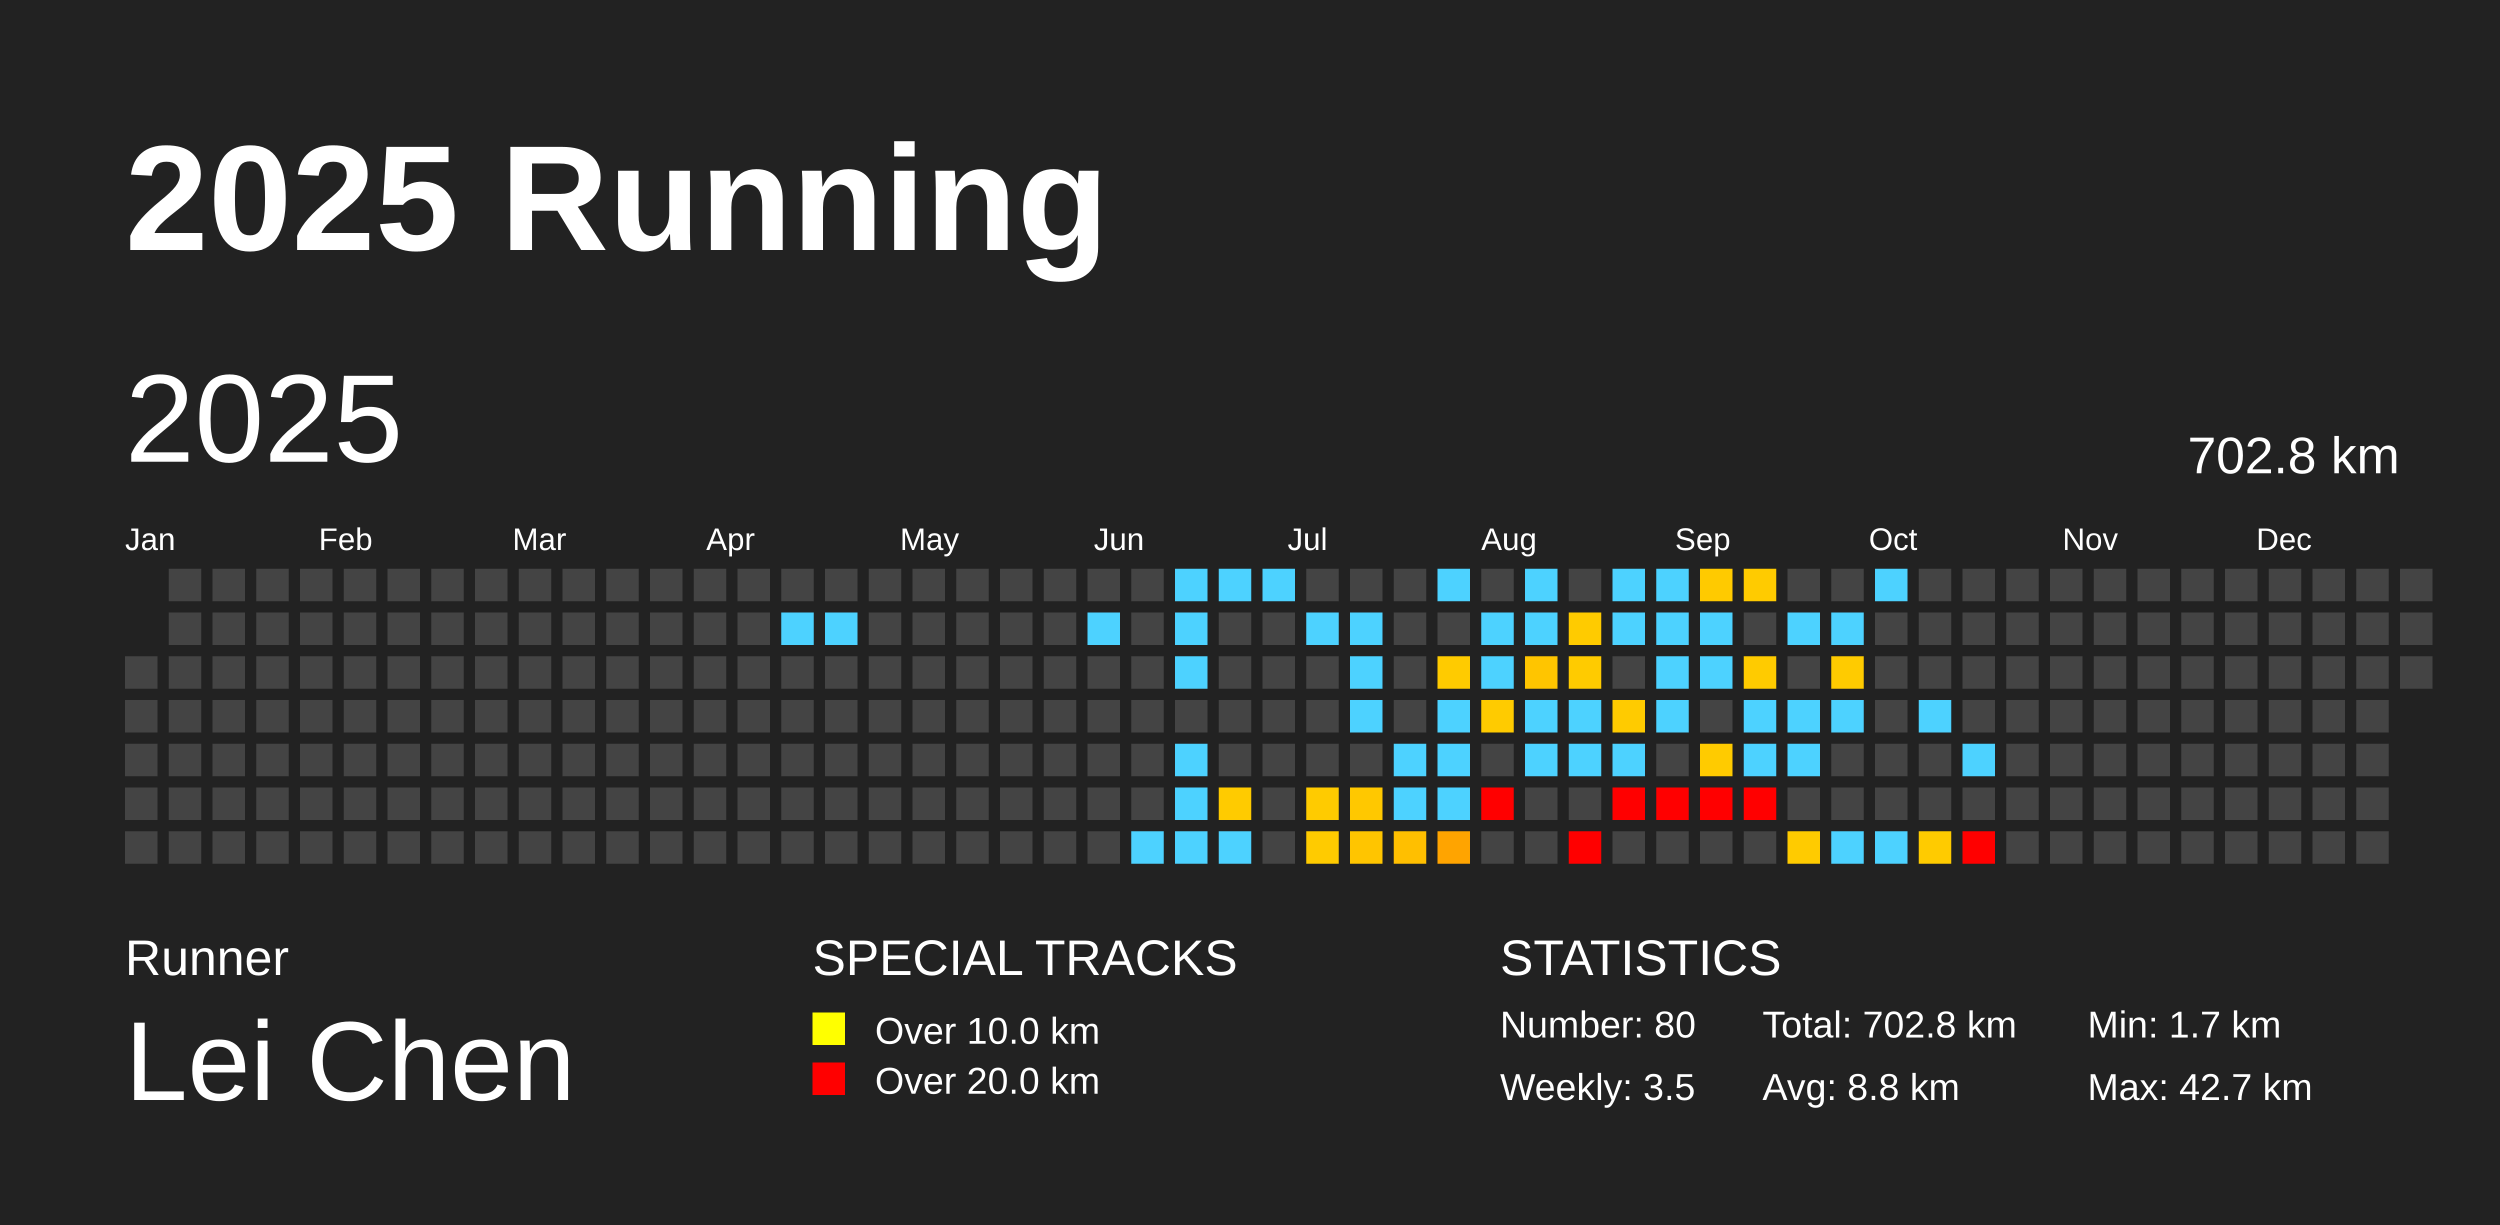
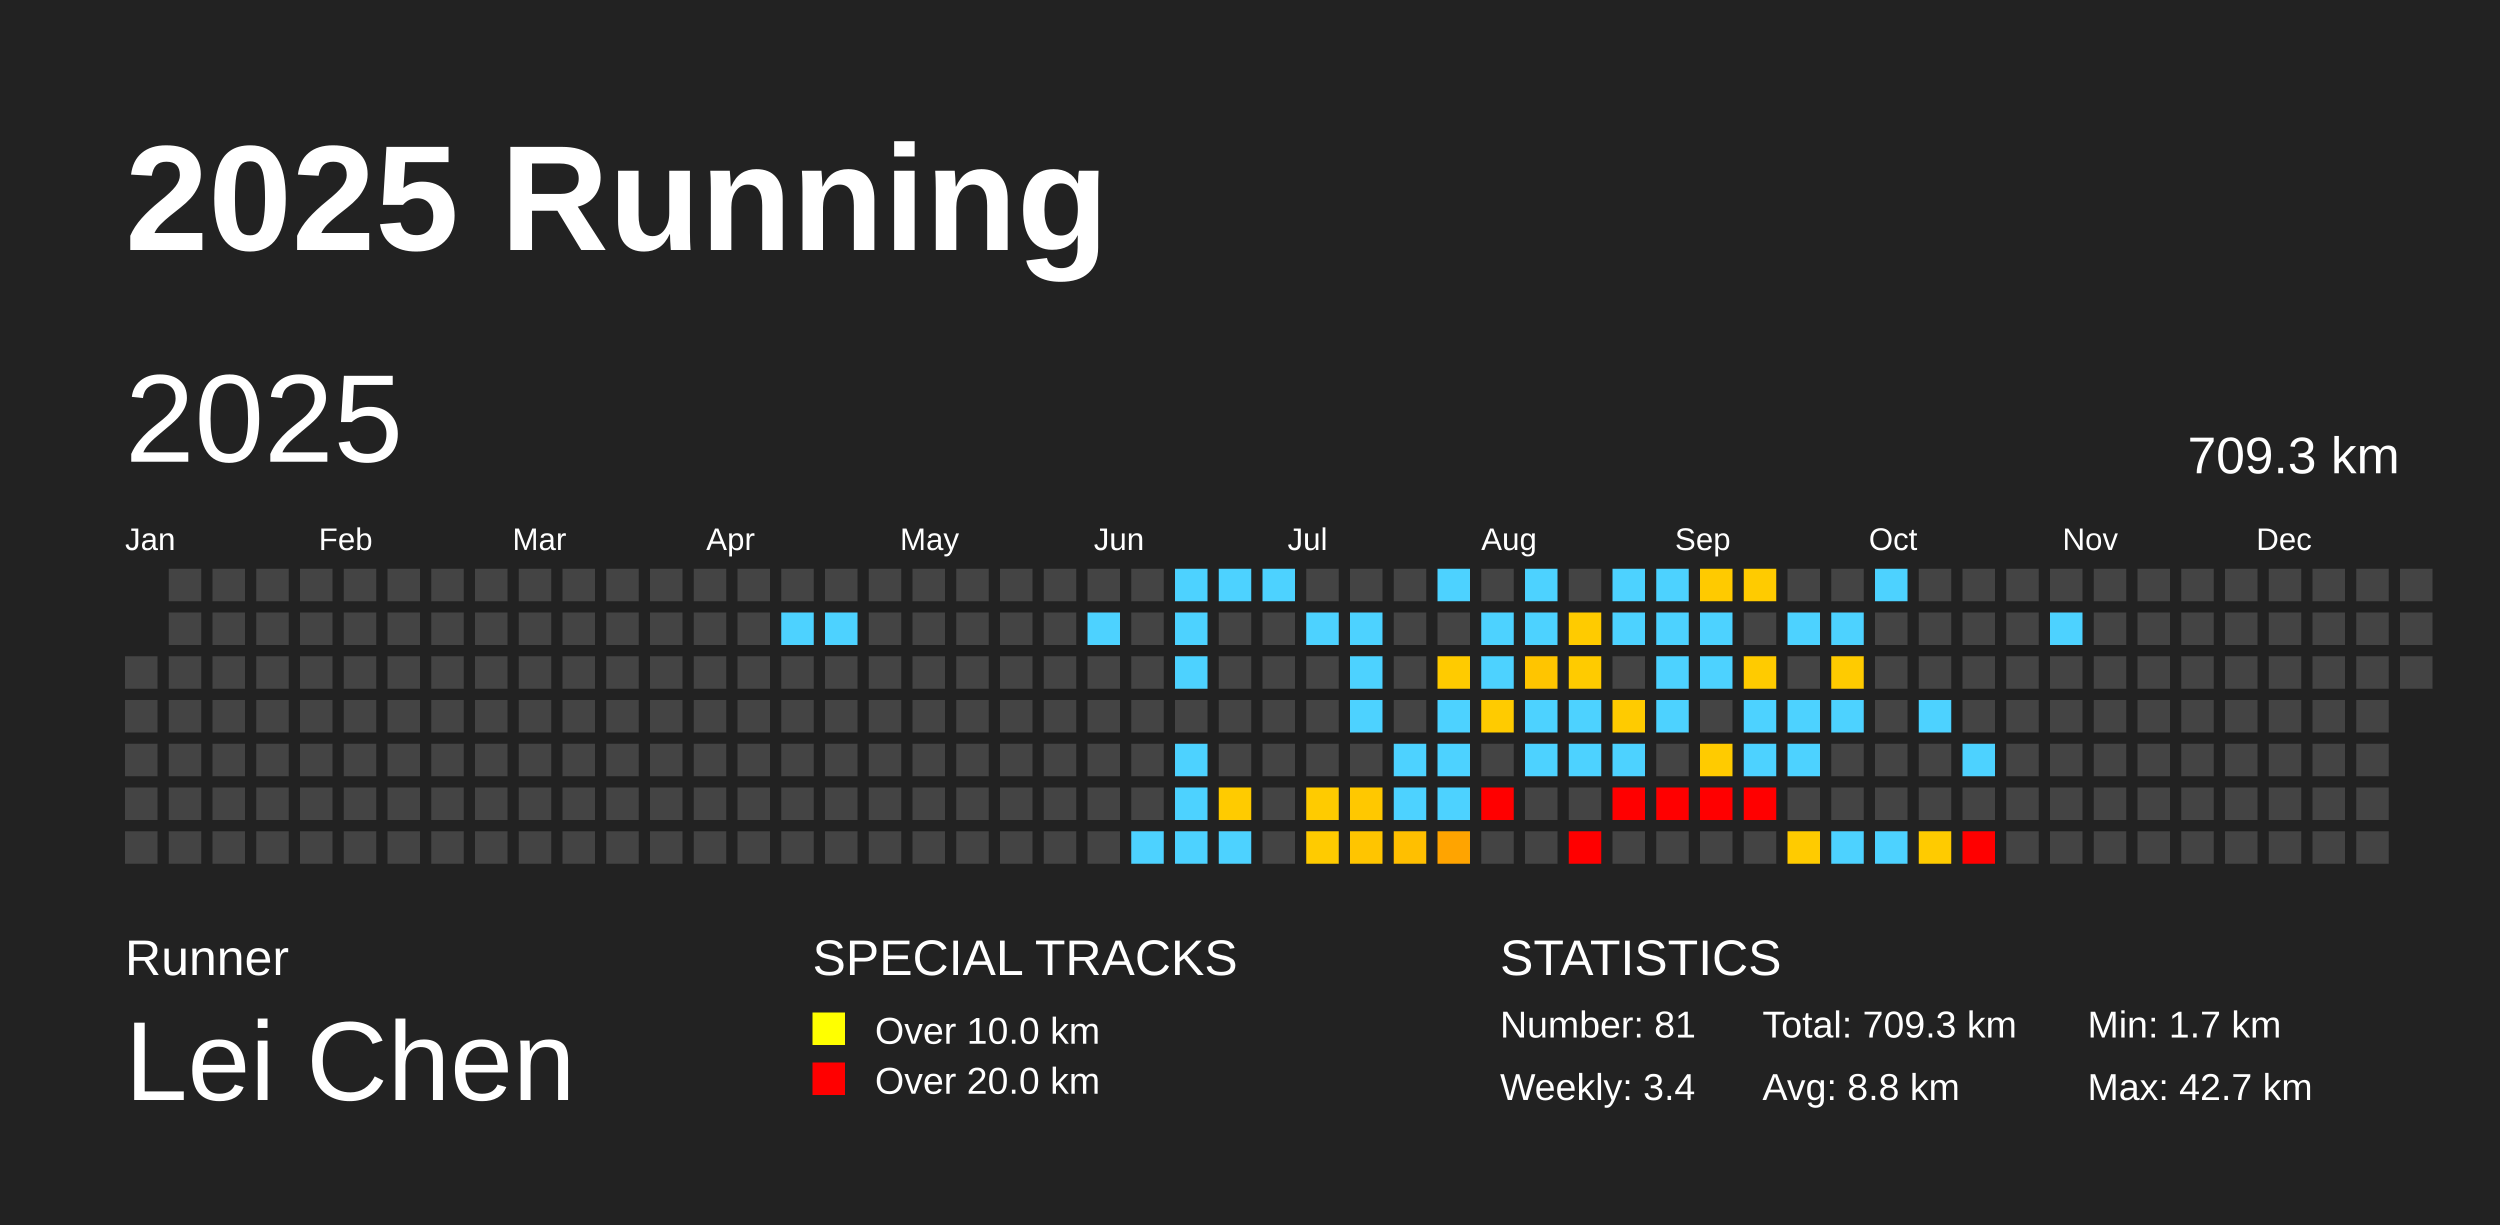
<svg xmlns="http://www.w3.org/2000/svg" baseProfile="full" height="98mm" version="1.1" viewBox="0,0,200,98" width="200mm">
  <defs />
  <rect fill="#222222" height="98" width="200" x="0" y="0" />
  <text fill="#FFFFFF" style="font-size:12px; font-family:Arial; font-weight:bold;" x="10" y="20">2025 Running</text>
  <text fill="#FFFFFF" style="font-size:4px; font-family:Arial" x="10" y="78">Runner</text>
  <text fill="#FFFFFF" style="font-size:9px; font-family:Arial" x="10" y="88">Lei Chen</text>
  <text fill="#FFFFFF" style="font-size:4px; font-family:Arial" x="65" y="78">SPECIAL TRACKS</text>
  <rect fill="yellow" height="2.6" width="2.6" x="65" y="81" />
  <text fill="#FFFFFF" style="font-size:3px; font-family:Arial" x="70" y="83.5">Over 10.0 km</text>
  <rect fill="red" height="2.6" width="2.6" x="65" y="85" />
  <text fill="#FFFFFF" style="font-size:3px; font-family:Arial" x="70" y="87.5">Over 20.0 km</text>
  <text fill="#FFFFFF" style="font-size:4px; font-family:Arial" x="120" y="78">STATISTICS</text>
-   <text fill="#FFFFFF" style="font-size:3px; font-family:Arial" x="120" y="83">Number: 80</text>
-   <text fill="#FFFFFF" style="font-size:3px; font-family:Arial" x="120" y="88">Weekly: 3.5</text>
-   <text fill="#FFFFFF" style="font-size:3px; font-family:Arial" x="141" y="83">Total: 702.8 km</text>
+   <text fill="#FFFFFF" style="font-size:3px; font-family:Arial" x="120" y="83">Number: 81</text>
+   <text fill="#FFFFFF" style="font-size:3px; font-family:Arial" x="120" y="88">Weekly: 3.4</text>
+   <text fill="#FFFFFF" style="font-size:3px; font-family:Arial" x="141" y="83">Total: 709.3 km</text>
  <text fill="#FFFFFF" style="font-size:3px; font-family:Arial" x="141" y="88">Avg: 8.8 km</text>
  <text fill="#FFFFFF" style="font-size:3px; font-family:Arial" x="167" y="83">Min: 1.7 km</text>
  <text fill="#FFFFFF" style="font-size:3px; font-family:Arial" x="167" y="88">Max: 42.7 km</text>
  <text dominant-baseline="hanging" fill="#FFFFFF" style="font-size:10.0px; font-family:Arial;" x="10" y="30">2025</text>
-   <text dominant-baseline="hanging" fill="#FFFFFF" style="font-size:4.125px; font-family:Arial;" x="175" y="35">702.8 km</text>
+   <text dominant-baseline="hanging" fill="#FFFFFF" style="font-size:4.125px; font-family:Arial;" x="175" y="35">709.3 km</text>
  <text fill="#FFFFFF" style="font-size:2.5px; font-family:Arial" x="10.0" y="44">Jan</text>
  <text fill="#FFFFFF" style="font-size:2.5px; font-family:Arial" x="25.5" y="44">Feb</text>
  <text fill="#FFFFFF" style="font-size:2.5px; font-family:Arial" x="41.0" y="44">Mar</text>
  <text fill="#FFFFFF" style="font-size:2.5px; font-family:Arial" x="56.5" y="44">Apr</text>
  <text fill="#FFFFFF" style="font-size:2.5px; font-family:Arial" x="72.0" y="44">May</text>
  <text fill="#FFFFFF" style="font-size:2.5px; font-family:Arial" x="87.5" y="44">Jun</text>
  <text fill="#FFFFFF" style="font-size:2.5px; font-family:Arial" x="103.0" y="44">Jul</text>
  <text fill="#FFFFFF" style="font-size:2.5px; font-family:Arial" x="118.5" y="44">Aug</text>
  <text fill="#FFFFFF" style="font-size:2.5px; font-family:Arial" x="134.0" y="44">Sep</text>
  <text fill="#FFFFFF" style="font-size:2.5px; font-family:Arial" x="149.5" y="44">Oct</text>
  <text fill="#FFFFFF" style="font-size:2.5px; font-family:Arial" x="165.0" y="44">Nov</text>
  <text fill="#FFFFFF" style="font-size:2.5px; font-family:Arial" x="180.5" y="44">Dec</text>
  <rect fill="#444444" height="2.6" width="2.6" x="10.0" y="52.5" />
  <rect fill="#444444" height="2.6" width="2.6" x="10.0" y="56.0" />
  <rect fill="#444444" height="2.6" width="2.6" x="10.0" y="59.5" />
  <rect fill="#444444" height="2.6" width="2.6" x="10.0" y="63.0" />
  <rect fill="#444444" height="2.6" width="2.6" x="10.0" y="66.5" />
  <rect fill="#444444" height="2.6" width="2.6" x="13.5" y="45.5" />
  <rect fill="#444444" height="2.6" width="2.6" x="13.5" y="49.0" />
  <rect fill="#444444" height="2.6" width="2.6" x="13.5" y="52.5" />
  <rect fill="#444444" height="2.6" width="2.6" x="13.5" y="56.0" />
  <rect fill="#444444" height="2.6" width="2.6" x="13.5" y="59.5" />
  <rect fill="#444444" height="2.6" width="2.6" x="13.5" y="63.0" />
  <rect fill="#444444" height="2.6" width="2.6" x="13.5" y="66.5" />
  <rect fill="#444444" height="2.6" width="2.6" x="17.0" y="45.5" />
  <rect fill="#444444" height="2.6" width="2.6" x="17.0" y="49.0" />
  <rect fill="#444444" height="2.6" width="2.6" x="17.0" y="52.5" />
  <rect fill="#444444" height="2.6" width="2.6" x="17.0" y="56.0" />
  <rect fill="#444444" height="2.6" width="2.6" x="17.0" y="59.5" />
  <rect fill="#444444" height="2.6" width="2.6" x="17.0" y="63.0" />
  <rect fill="#444444" height="2.6" width="2.6" x="17.0" y="66.5" />
  <rect fill="#444444" height="2.6" width="2.6" x="20.5" y="45.5" />
  <rect fill="#444444" height="2.6" width="2.6" x="20.5" y="49.0" />
  <rect fill="#444444" height="2.6" width="2.6" x="20.5" y="52.5" />
  <rect fill="#444444" height="2.6" width="2.6" x="20.5" y="56.0" />
  <rect fill="#444444" height="2.6" width="2.6" x="20.5" y="59.5" />
  <rect fill="#444444" height="2.6" width="2.6" x="20.5" y="63.0" />
  <rect fill="#444444" height="2.6" width="2.6" x="20.5" y="66.5" />
  <rect fill="#444444" height="2.6" width="2.6" x="24.0" y="45.5" />
  <rect fill="#444444" height="2.6" width="2.6" x="24.0" y="49.0" />
  <rect fill="#444444" height="2.6" width="2.6" x="24.0" y="52.5" />
  <rect fill="#444444" height="2.6" width="2.6" x="24.0" y="56.0" />
  <rect fill="#444444" height="2.6" width="2.6" x="24.0" y="59.5" />
  <rect fill="#444444" height="2.6" width="2.6" x="24.0" y="63.0" />
  <rect fill="#444444" height="2.6" width="2.6" x="24.0" y="66.5" />
  <rect fill="#444444" height="2.6" width="2.6" x="27.5" y="45.5" />
  <rect fill="#444444" height="2.6" width="2.6" x="27.5" y="49.0" />
  <rect fill="#444444" height="2.6" width="2.6" x="27.5" y="52.5" />
  <rect fill="#444444" height="2.6" width="2.6" x="27.5" y="56.0" />
  <rect fill="#444444" height="2.6" width="2.6" x="27.5" y="59.5" />
  <rect fill="#444444" height="2.6" width="2.6" x="27.5" y="63.0" />
  <rect fill="#444444" height="2.6" width="2.6" x="27.5" y="66.5" />
  <rect fill="#444444" height="2.6" width="2.6" x="31.0" y="45.5" />
  <rect fill="#444444" height="2.6" width="2.6" x="31.0" y="49.0" />
  <rect fill="#444444" height="2.6" width="2.6" x="31.0" y="52.5" />
  <rect fill="#444444" height="2.6" width="2.6" x="31.0" y="56.0" />
  <rect fill="#444444" height="2.6" width="2.6" x="31.0" y="59.5" />
  <rect fill="#444444" height="2.6" width="2.6" x="31.0" y="63.0" />
  <rect fill="#444444" height="2.6" width="2.6" x="31.0" y="66.5" />
  <rect fill="#444444" height="2.6" width="2.6" x="34.5" y="45.5" />
  <rect fill="#444444" height="2.6" width="2.6" x="34.5" y="49.0" />
  <rect fill="#444444" height="2.6" width="2.6" x="34.5" y="52.5" />
  <rect fill="#444444" height="2.6" width="2.6" x="34.5" y="56.0" />
  <rect fill="#444444" height="2.6" width="2.6" x="34.5" y="59.5" />
  <rect fill="#444444" height="2.6" width="2.6" x="34.5" y="63.0" />
  <rect fill="#444444" height="2.6" width="2.6" x="34.5" y="66.5" />
  <rect fill="#444444" height="2.6" width="2.6" x="38.0" y="45.5" />
  <rect fill="#444444" height="2.6" width="2.6" x="38.0" y="49.0" />
  <rect fill="#444444" height="2.6" width="2.6" x="38.0" y="52.5" />
  <rect fill="#444444" height="2.6" width="2.6" x="38.0" y="56.0" />
  <rect fill="#444444" height="2.6" width="2.6" x="38.0" y="59.5" />
  <rect fill="#444444" height="2.6" width="2.6" x="38.0" y="63.0" />
  <rect fill="#444444" height="2.6" width="2.6" x="38.0" y="66.5" />
  <rect fill="#444444" height="2.6" width="2.6" x="41.5" y="45.5" />
  <rect fill="#444444" height="2.6" width="2.6" x="41.5" y="49.0" />
  <rect fill="#444444" height="2.6" width="2.6" x="41.5" y="52.5" />
  <rect fill="#444444" height="2.6" width="2.6" x="41.5" y="56.0" />
  <rect fill="#444444" height="2.6" width="2.6" x="41.5" y="59.5" />
  <rect fill="#444444" height="2.6" width="2.6" x="41.5" y="63.0" />
  <rect fill="#444444" height="2.6" width="2.6" x="41.5" y="66.5" />
  <rect fill="#444444" height="2.6" width="2.6" x="45.0" y="45.5" />
  <rect fill="#444444" height="2.6" width="2.6" x="45.0" y="49.0" />
  <rect fill="#444444" height="2.6" width="2.6" x="45.0" y="52.5" />
  <rect fill="#444444" height="2.6" width="2.6" x="45.0" y="56.0" />
  <rect fill="#444444" height="2.6" width="2.6" x="45.0" y="59.5" />
  <rect fill="#444444" height="2.6" width="2.6" x="45.0" y="63.0" />
  <rect fill="#444444" height="2.6" width="2.6" x="45.0" y="66.5" />
  <rect fill="#444444" height="2.6" width="2.6" x="48.5" y="45.5" />
  <rect fill="#444444" height="2.6" width="2.6" x="48.5" y="49.0" />
  <rect fill="#444444" height="2.6" width="2.6" x="48.5" y="52.5" />
  <rect fill="#444444" height="2.6" width="2.6" x="48.5" y="56.0" />
  <rect fill="#444444" height="2.6" width="2.6" x="48.5" y="59.5" />
  <rect fill="#444444" height="2.6" width="2.6" x="48.5" y="63.0" />
  <rect fill="#444444" height="2.6" width="2.6" x="48.5" y="66.5" />
  <rect fill="#444444" height="2.6" width="2.6" x="52.0" y="45.5" />
  <rect fill="#444444" height="2.6" width="2.6" x="52.0" y="49.0" />
  <rect fill="#444444" height="2.6" width="2.6" x="52.0" y="52.5" />
  <rect fill="#444444" height="2.6" width="2.6" x="52.0" y="56.0" />
  <rect fill="#444444" height="2.6" width="2.6" x="52.0" y="59.5" />
  <rect fill="#444444" height="2.6" width="2.6" x="52.0" y="63.0" />
  <rect fill="#444444" height="2.6" width="2.6" x="52.0" y="66.5" />
  <rect fill="#444444" height="2.6" width="2.6" x="55.5" y="45.5" />
  <rect fill="#444444" height="2.6" width="2.6" x="55.5" y="49.0" />
  <rect fill="#444444" height="2.6" width="2.6" x="55.5" y="52.5" />
  <rect fill="#444444" height="2.6" width="2.6" x="55.5" y="56.0" />
  <rect fill="#444444" height="2.6" width="2.6" x="55.5" y="59.5" />
  <rect fill="#444444" height="2.6" width="2.6" x="55.5" y="63.0" />
  <rect fill="#444444" height="2.6" width="2.6" x="55.5" y="66.5" />
  <rect fill="#444444" height="2.6" width="2.6" x="59.0" y="45.5" />
  <rect fill="#444444" height="2.6" width="2.6" x="59.0" y="49.0" />
  <rect fill="#444444" height="2.6" width="2.6" x="59.0" y="52.5" />
  <rect fill="#444444" height="2.6" width="2.6" x="59.0" y="56.0" />
  <rect fill="#444444" height="2.6" width="2.6" x="59.0" y="59.5" />
  <rect fill="#444444" height="2.6" width="2.6" x="59.0" y="63.0" />
  <rect fill="#444444" height="2.6" width="2.6" x="59.0" y="66.5" />
  <rect fill="#444444" height="2.6" width="2.6" x="62.5" y="45.5" />
  <rect fill="#4dd2ff" height="2.6" width="2.6" x="62.5" y="49.0" />
  <rect fill="#444444" height="2.6" width="2.6" x="62.5" y="52.5" />
  <rect fill="#444444" height="2.6" width="2.6" x="62.5" y="56.0" />
  <rect fill="#444444" height="2.6" width="2.6" x="62.5" y="59.5" />
  <rect fill="#444444" height="2.6" width="2.6" x="62.5" y="63.0" />
  <rect fill="#444444" height="2.6" width="2.6" x="62.5" y="66.5" />
  <rect fill="#444444" height="2.6" width="2.6" x="66.0" y="45.5" />
  <rect fill="#4dd2ff" height="2.6" width="2.6" x="66.0" y="49.0" />
  <rect fill="#444444" height="2.6" width="2.6" x="66.0" y="52.5" />
  <rect fill="#444444" height="2.6" width="2.6" x="66.0" y="56.0" />
  <rect fill="#444444" height="2.6" width="2.6" x="66.0" y="59.5" />
  <rect fill="#444444" height="2.6" width="2.6" x="66.0" y="63.0" />
  <rect fill="#444444" height="2.6" width="2.6" x="66.0" y="66.5" />
  <rect fill="#444444" height="2.6" width="2.6" x="69.5" y="45.5" />
  <rect fill="#444444" height="2.6" width="2.6" x="69.5" y="49.0" />
  <rect fill="#444444" height="2.6" width="2.6" x="69.5" y="52.5" />
  <rect fill="#444444" height="2.6" width="2.6" x="69.5" y="56.0" />
  <rect fill="#444444" height="2.6" width="2.6" x="69.5" y="59.5" />
  <rect fill="#444444" height="2.6" width="2.6" x="69.5" y="63.0" />
  <rect fill="#444444" height="2.6" width="2.6" x="69.5" y="66.5" />
  <rect fill="#444444" height="2.6" width="2.6" x="73.0" y="45.5" />
  <rect fill="#444444" height="2.6" width="2.6" x="73.0" y="49.0" />
  <rect fill="#444444" height="2.6" width="2.6" x="73.0" y="52.5" />
  <rect fill="#444444" height="2.6" width="2.6" x="73.0" y="56.0" />
  <rect fill="#444444" height="2.6" width="2.6" x="73.0" y="59.5" />
  <rect fill="#444444" height="2.6" width="2.6" x="73.0" y="63.0" />
  <rect fill="#444444" height="2.6" width="2.6" x="73.0" y="66.5" />
  <rect fill="#444444" height="2.6" width="2.6" x="76.5" y="45.5" />
  <rect fill="#444444" height="2.6" width="2.6" x="76.5" y="49.0" />
  <rect fill="#444444" height="2.6" width="2.6" x="76.5" y="52.5" />
  <rect fill="#444444" height="2.6" width="2.6" x="76.5" y="56.0" />
  <rect fill="#444444" height="2.6" width="2.6" x="76.5" y="59.5" />
  <rect fill="#444444" height="2.6" width="2.6" x="76.5" y="63.0" />
  <rect fill="#444444" height="2.6" width="2.6" x="76.5" y="66.5" />
  <rect fill="#444444" height="2.6" width="2.6" x="80.0" y="45.5" />
  <rect fill="#444444" height="2.6" width="2.6" x="80.0" y="49.0" />
  <rect fill="#444444" height="2.6" width="2.6" x="80.0" y="52.5" />
  <rect fill="#444444" height="2.6" width="2.6" x="80.0" y="56.0" />
  <rect fill="#444444" height="2.6" width="2.6" x="80.0" y="59.5" />
  <rect fill="#444444" height="2.6" width="2.6" x="80.0" y="63.0" />
  <rect fill="#444444" height="2.6" width="2.6" x="80.0" y="66.5" />
  <rect fill="#444444" height="2.6" width="2.6" x="83.5" y="45.5" />
  <rect fill="#444444" height="2.6" width="2.6" x="83.5" y="49.0" />
  <rect fill="#444444" height="2.6" width="2.6" x="83.5" y="52.5" />
  <rect fill="#444444" height="2.6" width="2.6" x="83.5" y="56.0" />
  <rect fill="#444444" height="2.6" width="2.6" x="83.5" y="59.5" />
  <rect fill="#444444" height="2.6" width="2.6" x="83.5" y="63.0" />
  <rect fill="#444444" height="2.6" width="2.6" x="83.5" y="66.5" />
  <rect fill="#444444" height="2.6" width="2.6" x="87.0" y="45.5" />
  <rect fill="#4dd2ff" height="2.6" width="2.6" x="87.0" y="49.0" />
  <rect fill="#444444" height="2.6" width="2.6" x="87.0" y="52.5" />
  <rect fill="#444444" height="2.6" width="2.6" x="87.0" y="56.0" />
  <rect fill="#444444" height="2.6" width="2.6" x="87.0" y="59.5" />
  <rect fill="#444444" height="2.6" width="2.6" x="87.0" y="63.0" />
  <rect fill="#444444" height="2.6" width="2.6" x="87.0" y="66.5" />
  <rect fill="#444444" height="2.6" width="2.6" x="90.5" y="45.5" />
  <rect fill="#444444" height="2.6" width="2.6" x="90.5" y="49.0" />
  <rect fill="#444444" height="2.6" width="2.6" x="90.5" y="52.5" />
  <rect fill="#444444" height="2.6" width="2.6" x="90.5" y="56.0" />
  <rect fill="#444444" height="2.6" width="2.6" x="90.5" y="59.5" />
  <rect fill="#444444" height="2.6" width="2.6" x="90.5" y="63.0" />
  <rect fill="#4dd2ff" height="2.6" width="2.6" x="90.5" y="66.5" />
  <rect fill="#4dd2ff" height="2.6" width="2.6" x="94.0" y="45.5" />
  <rect fill="#4dd2ff" height="2.6" width="2.6" x="94.0" y="49.0" />
  <rect fill="#4dd2ff" height="2.6" width="2.6" x="94.0" y="52.5" />
  <rect fill="#444444" height="2.6" width="2.6" x="94.0" y="56.0" />
  <rect fill="#4dd2ff" height="2.6" width="2.6" x="94.0" y="59.5" />
  <rect fill="#4dd2ff" height="2.6" width="2.6" x="94.0" y="63.0" />
  <rect fill="#4dd2ff" height="2.6" width="2.6" x="94.0" y="66.5" />
  <rect fill="#4dd2ff" height="2.6" width="2.6" x="97.5" y="45.5" />
  <rect fill="#444444" height="2.6" width="2.6" x="97.5" y="49.0" />
  <rect fill="#444444" height="2.6" width="2.6" x="97.5" y="52.5" />
  <rect fill="#444444" height="2.6" width="2.6" x="97.5" y="56.0" />
  <rect fill="#444444" height="2.6" width="2.6" x="97.5" y="59.5" />
  <rect fill="#ffcb00" height="2.6" width="2.6" x="97.5" y="63.0" />
  <rect fill="#4dd2ff" height="2.6" width="2.6" x="97.5" y="66.5" />
  <rect fill="#4dd2ff" height="2.6" width="2.6" x="101.0" y="45.5" />
  <rect fill="#444444" height="2.6" width="2.6" x="101.0" y="49.0" />
  <rect fill="#444444" height="2.6" width="2.6" x="101.0" y="52.5" />
  <rect fill="#444444" height="2.6" width="2.6" x="101.0" y="56.0" />
  <rect fill="#444444" height="2.6" width="2.6" x="101.0" y="59.5" />
  <rect fill="#444444" height="2.6" width="2.6" x="101.0" y="63.0" />
  <rect fill="#444444" height="2.6" width="2.6" x="101.0" y="66.5" />
  <rect fill="#444444" height="2.6" width="2.6" x="104.5" y="45.5" />
  <rect fill="#4dd2ff" height="2.6" width="2.6" x="104.5" y="49.0" />
  <rect fill="#444444" height="2.6" width="2.6" x="104.5" y="52.5" />
  <rect fill="#444444" height="2.6" width="2.6" x="104.5" y="56.0" />
  <rect fill="#444444" height="2.6" width="2.6" x="104.5" y="59.5" />
  <rect fill="#ffcb00" height="2.6" width="2.6" x="104.5" y="63.0" />
  <rect fill="#ffcb00" height="2.6" width="2.6" x="104.5" y="66.5" />
  <rect fill="#444444" height="2.6" width="2.6" x="108.0" y="45.5" />
  <rect fill="#4dd2ff" height="2.6" width="2.6" x="108.0" y="49.0" />
  <rect fill="#4dd2ff" height="2.6" width="2.6" x="108.0" y="52.5" />
  <rect fill="#4dd2ff" height="2.6" width="2.6" x="108.0" y="56.0" />
  <rect fill="#444444" height="2.6" width="2.6" x="108.0" y="59.5" />
  <rect fill="#ffc800" height="2.6" width="2.6" x="108.0" y="63.0" />
  <rect fill="#ffc500" height="2.6" width="2.6" x="108.0" y="66.5" />
  <rect fill="#444444" height="2.6" width="2.6" x="111.5" y="45.5" />
  <rect fill="#444444" height="2.6" width="2.6" x="111.5" y="49.0" />
  <rect fill="#444444" height="2.6" width="2.6" x="111.5" y="52.5" />
  <rect fill="#444444" height="2.6" width="2.6" x="111.5" y="56.0" />
  <rect fill="#4dd2ff" height="2.6" width="2.6" x="111.5" y="59.5" />
  <rect fill="#4dd2ff" height="2.6" width="2.6" x="111.5" y="63.0" />
  <rect fill="#ffbf00" height="2.6" width="2.6" x="111.5" y="66.5" />
  <rect fill="#4dd2ff" height="2.6" width="2.6" x="115.0" y="45.5" />
  <rect fill="#444444" height="2.6" width="2.6" x="115.0" y="49.0" />
  <rect fill="#ffcb00" height="2.6" width="2.6" x="115.0" y="52.5" />
  <rect fill="#4dd2ff" height="2.6" width="2.6" x="115.0" y="56.0" />
  <rect fill="#4dd2ff" height="2.6" width="2.6" x="115.0" y="59.5" />
  <rect fill="#4dd2ff" height="2.6" width="2.6" x="115.0" y="63.0" />
  <rect fill="#ffa400" height="2.6" width="2.6" x="115.0" y="66.5" />
  <rect fill="#444444" height="2.6" width="2.6" x="118.5" y="45.5" />
  <rect fill="#4dd2ff" height="2.6" width="2.6" x="118.5" y="49.0" />
  <rect fill="#4dd2ff" height="2.6" width="2.6" x="118.5" y="52.5" />
  <rect fill="#ffcb00" height="2.6" width="2.6" x="118.5" y="56.0" />
  <rect fill="#444444" height="2.6" width="2.6" x="118.5" y="59.5" />
  <rect fill="red" height="2.6" width="2.6" x="118.5" y="63.0" />
  <rect fill="#444444" height="2.6" width="2.6" x="118.5" y="66.5" />
  <rect fill="#4dd2ff" height="2.6" width="2.6" x="122.0" y="45.5" />
  <rect fill="#4dd2ff" height="2.6" width="2.6" x="122.0" y="49.0" />
  <rect fill="#ffc500" height="2.6" width="2.6" x="122.0" y="52.5" />
  <rect fill="#4dd2ff" height="2.6" width="2.6" x="122.0" y="56.0" />
  <rect fill="#4dd2ff" height="2.6" width="2.6" x="122.0" y="59.5" />
  <rect fill="#444444" height="2.6" width="2.6" x="122.0" y="63.0" />
  <rect fill="#444444" height="2.6" width="2.6" x="122.0" y="66.5" />
  <rect fill="#444444" height="2.6" width="2.6" x="125.5" y="45.5" />
  <rect fill="#ffcb00" height="2.6" width="2.6" x="125.5" y="49.0" />
  <rect fill="#ffcb00" height="2.6" width="2.6" x="125.5" y="52.5" />
  <rect fill="#4dd2ff" height="2.6" width="2.6" x="125.5" y="56.0" />
  <rect fill="#4dd2ff" height="2.6" width="2.6" x="125.5" y="59.5" />
  <rect fill="#444444" height="2.6" width="2.6" x="125.5" y="63.0" />
  <rect fill="red" height="2.6" width="2.6" x="125.5" y="66.5" />
  <rect fill="#4dd2ff" height="2.6" width="2.6" x="129.0" y="45.5" />
  <rect fill="#4dd2ff" height="2.6" width="2.6" x="129.0" y="49.0" />
  <rect fill="#444444" height="2.6" width="2.6" x="129.0" y="52.5" />
  <rect fill="#ffcb00" height="2.6" width="2.6" x="129.0" y="56.0" />
  <rect fill="#4dd2ff" height="2.6" width="2.6" x="129.0" y="59.5" />
  <rect fill="red" height="2.6" width="2.6" x="129.0" y="63.0" />
  <rect fill="#444444" height="2.6" width="2.6" x="129.0" y="66.5" />
  <rect fill="#4dd2ff" height="2.6" width="2.6" x="132.5" y="45.5" />
  <rect fill="#4dd2ff" height="2.6" width="2.6" x="132.5" y="49.0" />
  <rect fill="#4dd2ff" height="2.6" width="2.6" x="132.5" y="52.5" />
  <rect fill="#4dd2ff" height="2.6" width="2.6" x="132.5" y="56.0" />
  <rect fill="#444444" height="2.6" width="2.6" x="132.5" y="59.5" />
  <rect fill="red" height="2.6" width="2.6" x="132.5" y="63.0" />
  <rect fill="#444444" height="2.6" width="2.6" x="132.5" y="66.5" />
  <rect fill="#ffca00" height="2.6" width="2.6" x="136.0" y="45.5" />
  <rect fill="#4dd2ff" height="2.6" width="2.6" x="136.0" y="49.0" />
  <rect fill="#4dd2ff" height="2.6" width="2.6" x="136.0" y="52.5" />
  <rect fill="#444444" height="2.6" width="2.6" x="136.0" y="56.0" />
  <rect fill="#ffcb00" height="2.6" width="2.6" x="136.0" y="59.5" />
  <rect fill="red" height="2.6" width="2.6" x="136.0" y="63.0" />
  <rect fill="#444444" height="2.6" width="2.6" x="136.0" y="66.5" />
  <rect fill="#ffcb00" height="2.6" width="2.6" x="139.5" y="45.5" />
  <rect fill="#444444" height="2.6" width="2.6" x="139.5" y="49.0" />
  <rect fill="#ffcb00" height="2.6" width="2.6" x="139.5" y="52.5" />
  <rect fill="#4dd2ff" height="2.6" width="2.6" x="139.5" y="56.0" />
  <rect fill="#4dd2ff" height="2.6" width="2.6" x="139.5" y="59.5" />
  <rect fill="red" height="2.6" width="2.6" x="139.5" y="63.0" />
  <rect fill="#444444" height="2.6" width="2.6" x="139.5" y="66.5" />
  <rect fill="#444444" height="2.6" width="2.6" x="143.0" y="45.5" />
  <rect fill="#4dd2ff" height="2.6" width="2.6" x="143.0" y="49.0" />
  <rect fill="#444444" height="2.6" width="2.6" x="143.0" y="52.5" />
  <rect fill="#4dd2ff" height="2.6" width="2.6" x="143.0" y="56.0" />
  <rect fill="#4dd2ff" height="2.6" width="2.6" x="143.0" y="59.5" />
  <rect fill="#444444" height="2.6" width="2.6" x="143.0" y="63.0" />
  <rect fill="#ffcb00" height="2.6" width="2.6" x="143.0" y="66.5" />
  <rect fill="#444444" height="2.6" width="2.6" x="146.5" y="45.5" />
  <rect fill="#4dd2ff" height="2.6" width="2.6" x="146.5" y="49.0" />
  <rect fill="#ffcb00" height="2.6" width="2.6" x="146.5" y="52.5" />
  <rect fill="#4dd2ff" height="2.6" width="2.6" x="146.5" y="56.0" />
  <rect fill="#444444" height="2.6" width="2.6" x="146.5" y="59.5" />
  <rect fill="#444444" height="2.6" width="2.6" x="146.5" y="63.0" />
  <rect fill="#4dd2ff" height="2.6" width="2.6" x="146.5" y="66.5" />
  <rect fill="#4dd2ff" height="2.6" width="2.6" x="150.0" y="45.5" />
  <rect fill="#444444" height="2.6" width="2.6" x="150.0" y="49.0" />
  <rect fill="#444444" height="2.6" width="2.6" x="150.0" y="52.5" />
  <rect fill="#444444" height="2.6" width="2.6" x="150.0" y="56.0" />
  <rect fill="#444444" height="2.6" width="2.6" x="150.0" y="59.5" />
  <rect fill="#444444" height="2.6" width="2.6" x="150.0" y="63.0" />
  <rect fill="#4dd2ff" height="2.6" width="2.6" x="150.0" y="66.5" />
  <rect fill="#444444" height="2.6" width="2.6" x="153.5" y="45.5" />
  <rect fill="#444444" height="2.6" width="2.6" x="153.5" y="49.0" />
  <rect fill="#444444" height="2.6" width="2.6" x="153.5" y="52.5" />
  <rect fill="#4dd2ff" height="2.6" width="2.6" x="153.5" y="56.0" />
  <rect fill="#444444" height="2.6" width="2.6" x="153.5" y="59.5" />
  <rect fill="#444444" height="2.6" width="2.6" x="153.5" y="63.0" />
  <rect fill="#ffcb00" height="2.6" width="2.6" x="153.5" y="66.5" />
  <rect fill="#444444" height="2.6" width="2.6" x="157.0" y="45.5" />
  <rect fill="#444444" height="2.6" width="2.6" x="157.0" y="49.0" />
  <rect fill="#444444" height="2.6" width="2.6" x="157.0" y="52.5" />
  <rect fill="#444444" height="2.6" width="2.6" x="157.0" y="56.0" />
  <rect fill="#4dd2ff" height="2.6" width="2.6" x="157.0" y="59.5" />
  <rect fill="#444444" height="2.6" width="2.6" x="157.0" y="63.0" />
  <rect fill="red" height="2.6" width="2.6" x="157.0" y="66.5" />
  <rect fill="#444444" height="2.6" width="2.6" x="160.5" y="45.5" />
  <rect fill="#444444" height="2.6" width="2.6" x="160.5" y="49.0" />
  <rect fill="#444444" height="2.6" width="2.6" x="160.5" y="52.5" />
  <rect fill="#444444" height="2.6" width="2.6" x="160.5" y="56.0" />
  <rect fill="#444444" height="2.6" width="2.6" x="160.5" y="59.5" />
  <rect fill="#444444" height="2.6" width="2.6" x="160.5" y="63.0" />
  <rect fill="#444444" height="2.6" width="2.6" x="160.5" y="66.5" />
  <rect fill="#444444" height="2.6" width="2.6" x="164.0" y="45.5" />
-   <rect fill="#444444" height="2.6" width="2.6" x="164.0" y="49.0" />
+   <rect fill="#4dd2ff" height="2.6" width="2.6" x="164.0" y="49.0" />
  <rect fill="#444444" height="2.6" width="2.6" x="164.0" y="52.5" />
  <rect fill="#444444" height="2.6" width="2.6" x="164.0" y="56.0" />
  <rect fill="#444444" height="2.6" width="2.6" x="164.0" y="59.5" />
  <rect fill="#444444" height="2.6" width="2.6" x="164.0" y="63.0" />
  <rect fill="#444444" height="2.6" width="2.6" x="164.0" y="66.5" />
  <rect fill="#444444" height="2.6" width="2.6" x="167.5" y="45.5" />
  <rect fill="#444444" height="2.6" width="2.6" x="167.5" y="49.0" />
  <rect fill="#444444" height="2.6" width="2.6" x="167.5" y="52.5" />
  <rect fill="#444444" height="2.6" width="2.6" x="167.5" y="56.0" />
  <rect fill="#444444" height="2.6" width="2.6" x="167.5" y="59.5" />
  <rect fill="#444444" height="2.6" width="2.6" x="167.5" y="63.0" />
  <rect fill="#444444" height="2.6" width="2.6" x="167.5" y="66.5" />
  <rect fill="#444444" height="2.6" width="2.6" x="171.0" y="45.5" />
  <rect fill="#444444" height="2.6" width="2.6" x="171.0" y="49.0" />
  <rect fill="#444444" height="2.6" width="2.6" x="171.0" y="52.5" />
  <rect fill="#444444" height="2.6" width="2.6" x="171.0" y="56.0" />
  <rect fill="#444444" height="2.6" width="2.6" x="171.0" y="59.5" />
  <rect fill="#444444" height="2.6" width="2.6" x="171.0" y="63.0" />
  <rect fill="#444444" height="2.6" width="2.6" x="171.0" y="66.5" />
  <rect fill="#444444" height="2.6" width="2.6" x="174.5" y="45.5" />
  <rect fill="#444444" height="2.6" width="2.6" x="174.5" y="49.0" />
  <rect fill="#444444" height="2.6" width="2.6" x="174.5" y="52.5" />
  <rect fill="#444444" height="2.6" width="2.6" x="174.5" y="56.0" />
  <rect fill="#444444" height="2.6" width="2.6" x="174.5" y="59.5" />
  <rect fill="#444444" height="2.6" width="2.6" x="174.5" y="63.0" />
  <rect fill="#444444" height="2.6" width="2.6" x="174.5" y="66.5" />
  <rect fill="#444444" height="2.6" width="2.6" x="178.0" y="45.5" />
  <rect fill="#444444" height="2.6" width="2.6" x="178.0" y="49.0" />
  <rect fill="#444444" height="2.6" width="2.6" x="178.0" y="52.5" />
  <rect fill="#444444" height="2.6" width="2.6" x="178.0" y="56.0" />
  <rect fill="#444444" height="2.6" width="2.6" x="178.0" y="59.5" />
  <rect fill="#444444" height="2.6" width="2.6" x="178.0" y="63.0" />
  <rect fill="#444444" height="2.6" width="2.6" x="178.0" y="66.5" />
  <rect fill="#444444" height="2.6" width="2.6" x="181.5" y="45.5" />
  <rect fill="#444444" height="2.6" width="2.6" x="181.5" y="49.0" />
  <rect fill="#444444" height="2.6" width="2.6" x="181.5" y="52.5" />
  <rect fill="#444444" height="2.6" width="2.6" x="181.5" y="56.0" />
  <rect fill="#444444" height="2.6" width="2.6" x="181.5" y="59.5" />
  <rect fill="#444444" height="2.6" width="2.6" x="181.5" y="63.0" />
  <rect fill="#444444" height="2.6" width="2.6" x="181.5" y="66.5" />
  <rect fill="#444444" height="2.6" width="2.6" x="185.0" y="45.5" />
  <rect fill="#444444" height="2.6" width="2.6" x="185.0" y="49.0" />
  <rect fill="#444444" height="2.6" width="2.6" x="185.0" y="52.5" />
  <rect fill="#444444" height="2.6" width="2.6" x="185.0" y="56.0" />
  <rect fill="#444444" height="2.6" width="2.6" x="185.0" y="59.5" />
  <rect fill="#444444" height="2.6" width="2.6" x="185.0" y="63.0" />
  <rect fill="#444444" height="2.6" width="2.6" x="185.0" y="66.5" />
  <rect fill="#444444" height="2.6" width="2.6" x="188.5" y="45.5" />
  <rect fill="#444444" height="2.6" width="2.6" x="188.5" y="49.0" />
  <rect fill="#444444" height="2.6" width="2.6" x="188.5" y="52.5" />
  <rect fill="#444444" height="2.6" width="2.6" x="188.5" y="56.0" />
  <rect fill="#444444" height="2.6" width="2.6" x="188.5" y="59.5" />
  <rect fill="#444444" height="2.6" width="2.6" x="188.5" y="63.0" />
  <rect fill="#444444" height="2.6" width="2.6" x="188.5" y="66.5" />
  <rect fill="#444444" height="2.6" width="2.6" x="192.0" y="45.5" />
  <rect fill="#444444" height="2.6" width="2.6" x="192.0" y="49.0" />
  <rect fill="#444444" height="2.6" width="2.6" x="192.0" y="52.5" />
</svg>
